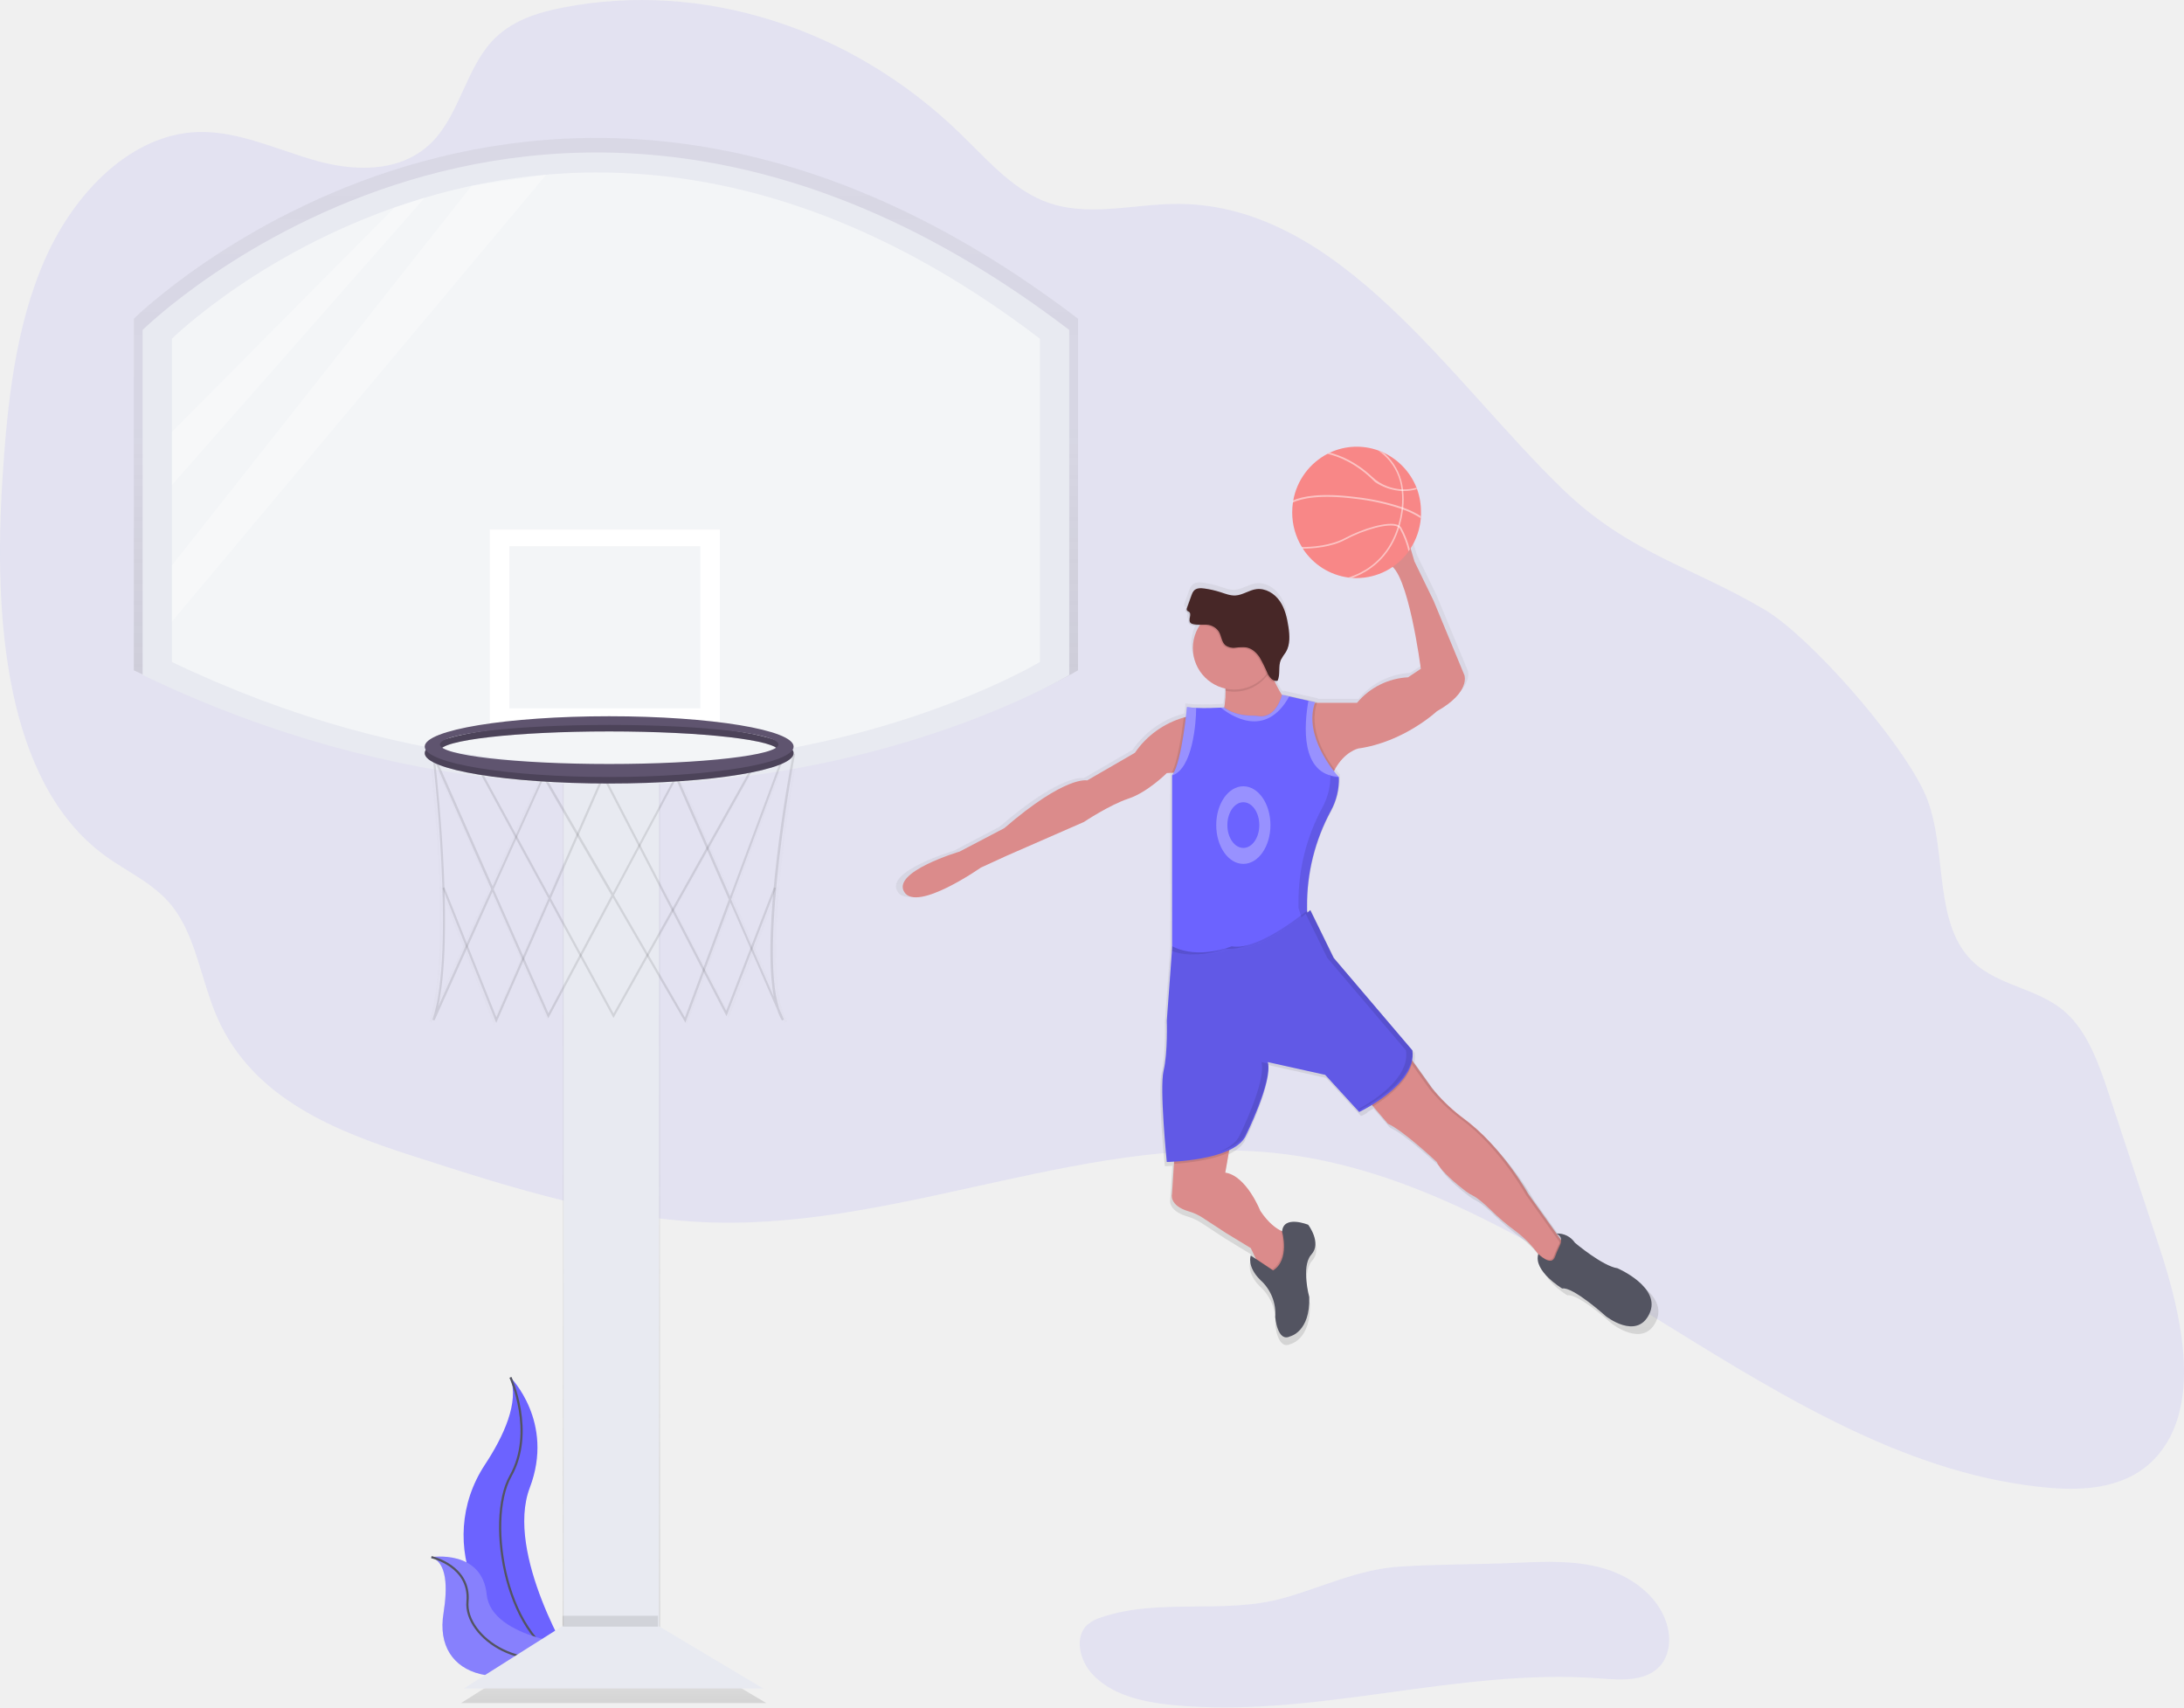
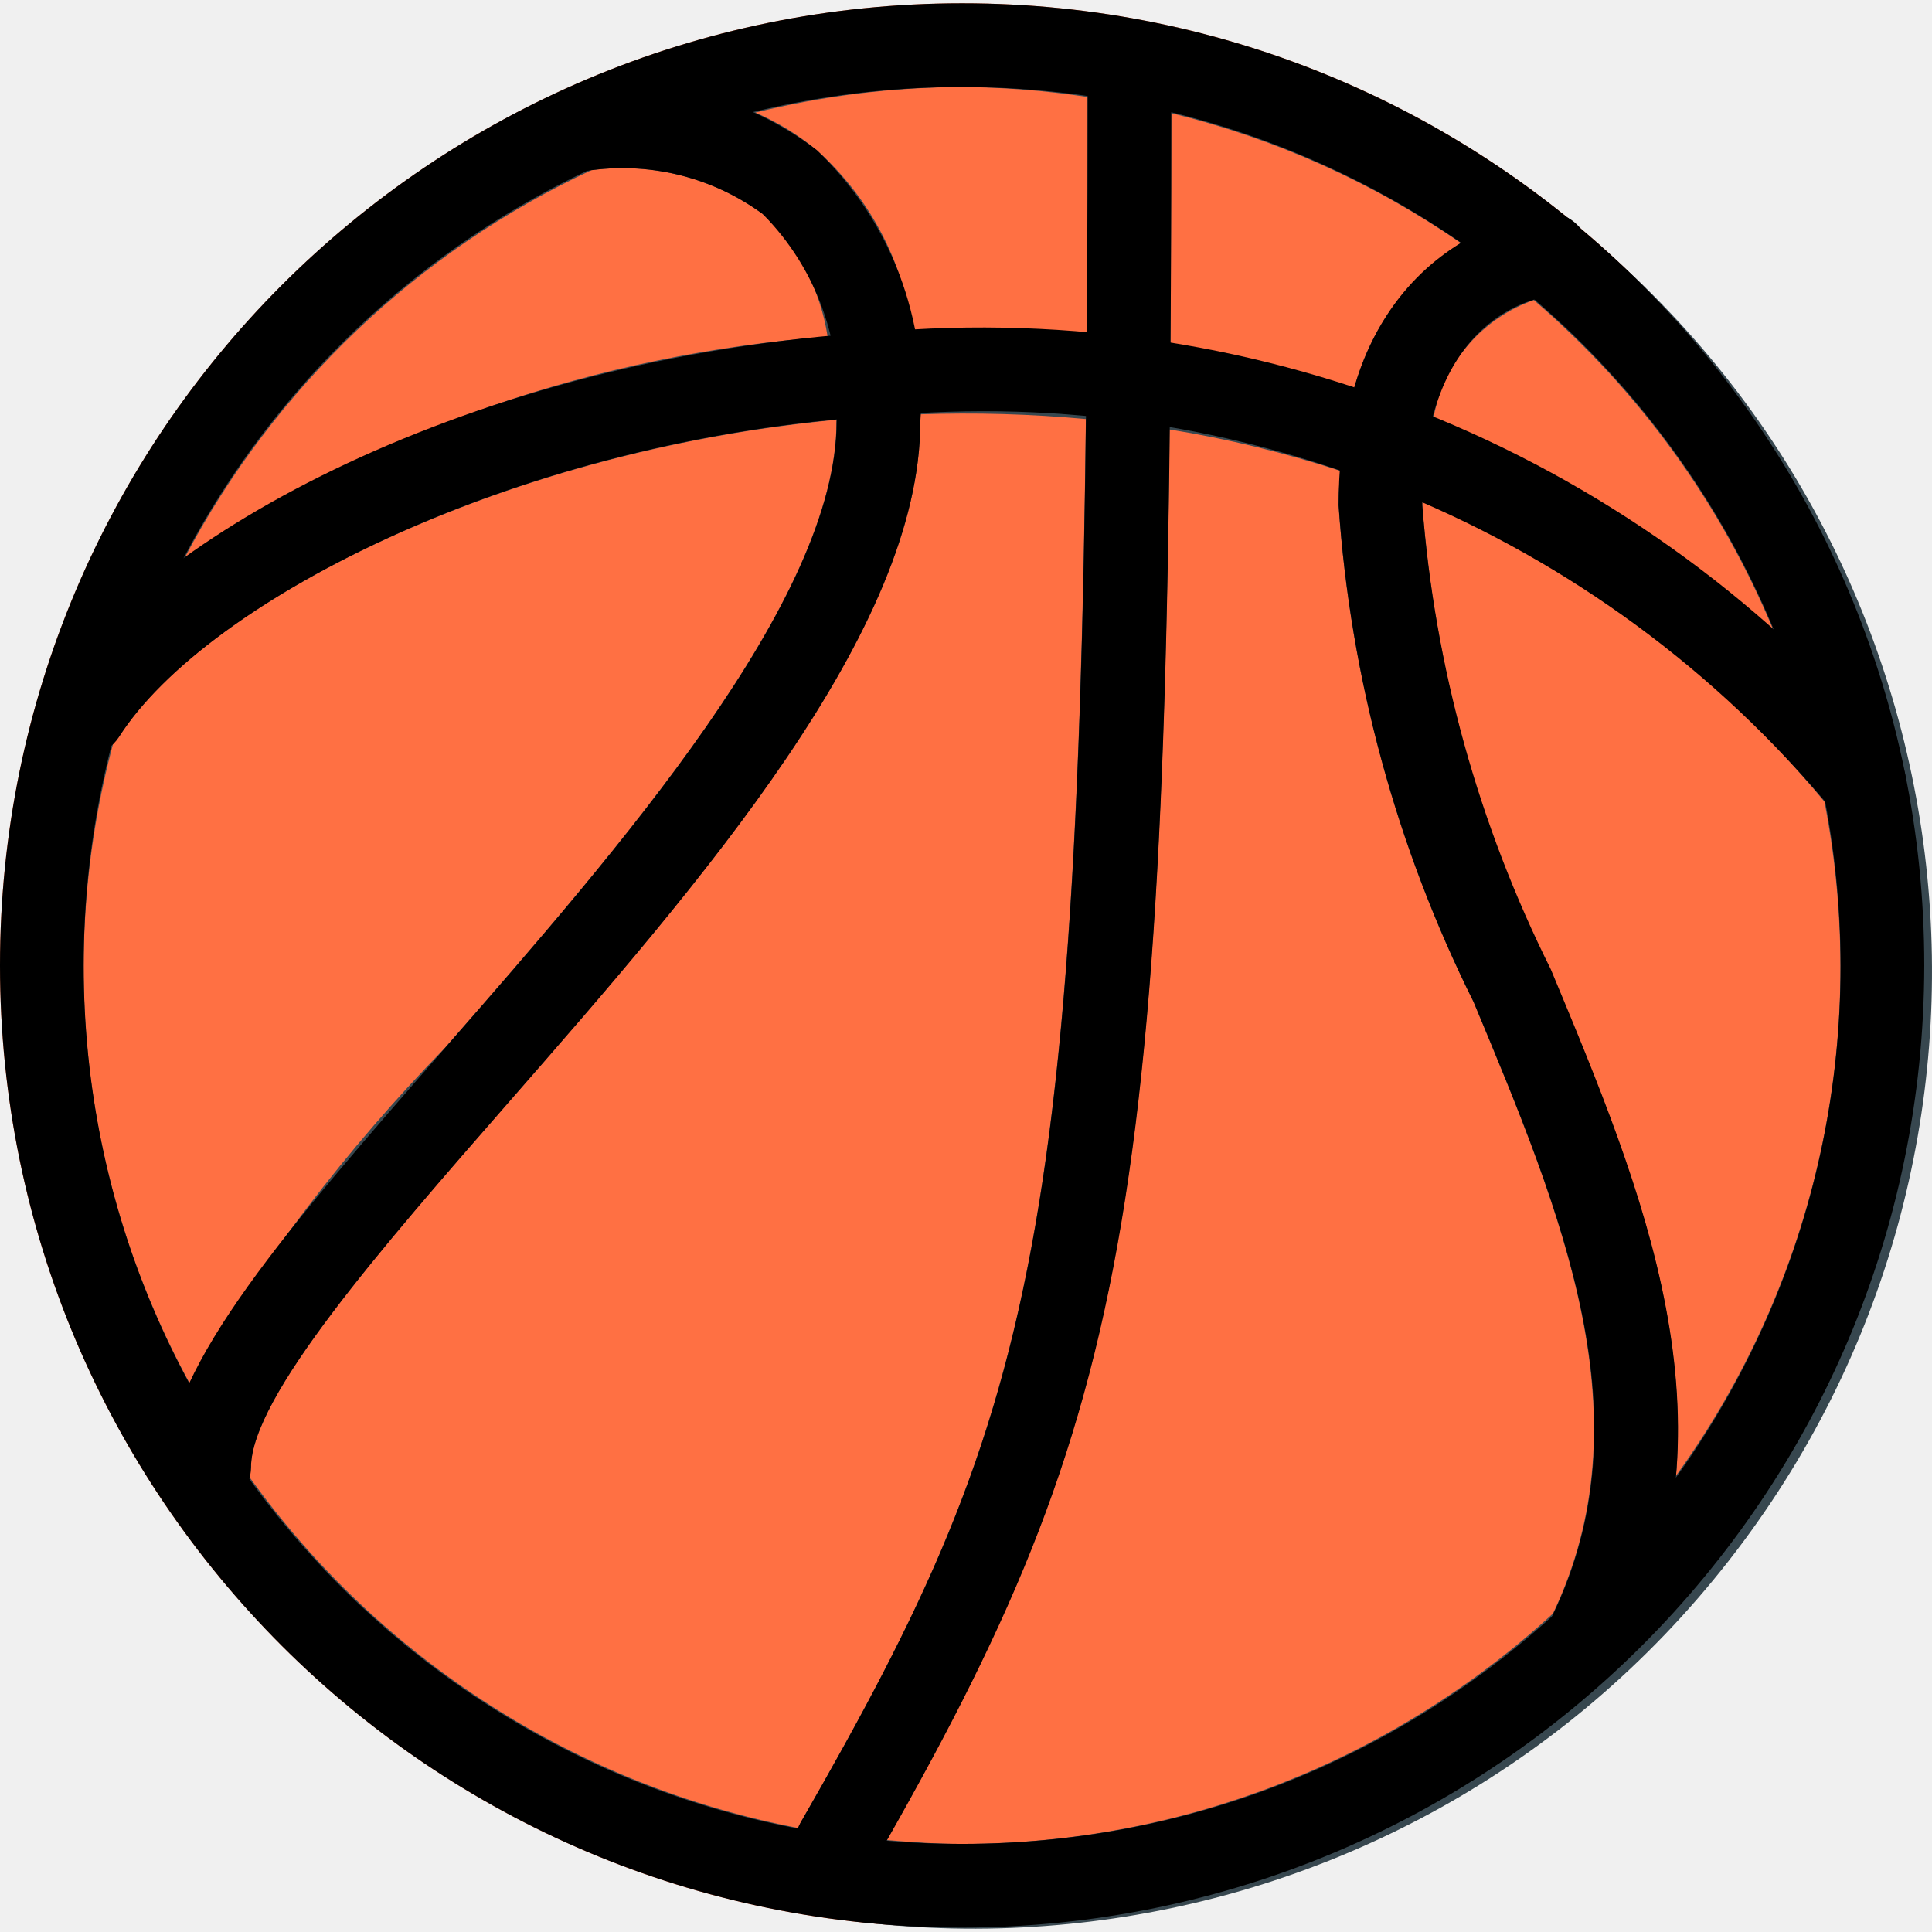
- <svg xmlns="http://www.w3.org/2000/svg" xmlns:xlink="http://www.w3.org/1999/xlink" id="00628a83-0b9a-47d0-8619-b1ca24d7a26b" data-name="Layer 1" width="1006.44" height="786.79" viewBox="0 0 1006.44 786.79">
-   <defs>
-     <linearGradient id="154b1a25-d2d5-4d24-bf12-65113bdf24ef" x1="281.77" y1="766.42" x2="281.77" y2="356.78" gradientUnits="userSpaceOnUse">
-       <stop offset="0" stop-color="gray" stop-opacity="0.25" />
-       <stop offset="0.54" stop-color="gray" stop-opacity="0.12" />
-       <stop offset="1" stop-color="gray" stop-opacity="0.1" />
-     </linearGradient>
-     <linearGradient id="f1776664-37cb-48f1-80ae-30292b15ef38" x1="282.79" y1="784.76" x2="282.79" y2="753.17" xlink:href="#154b1a25-d2d5-4d24-bf12-65113bdf24ef" />
-     <linearGradient id="cf3a3245-c568-4114-8717-b243d46b2a23" x1="376" y1="417.12" x2="376" y2="120.14" xlink:href="#154b1a25-d2d5-4d24-bf12-65113bdf24ef" />
-     <linearGradient id="8b3f97c1-33fb-40e9-8f93-a5df9caeeb34" x1="376" y1="407.73" x2="376" y2="129.53" xlink:href="#154b1a25-d2d5-4d24-bf12-65113bdf24ef" />
-     <linearGradient id="5763ee86-6263-43d4-9570-4db35da706dc" x1="278.71" y1="332.33" x2="278.71" y2="240.62" xlink:href="#154b1a25-d2d5-4d24-bf12-65113bdf24ef" />
-     <linearGradient id="c0ee58d2-4045-4f64-8068-9a1b57d12ec8" x1="278.71" y1="324.54" x2="278.71" y2="248.4" xlink:href="#154b1a25-d2d5-4d24-bf12-65113bdf24ef" />
-     <linearGradient id="b7351db0-8488-47e6-875e-ad79cd85291f" x1="379.43" y1="528.7" x2="379.43" y2="399.85" xlink:href="#154b1a25-d2d5-4d24-bf12-65113bdf24ef" />
-     <linearGradient id="df2d30de-7c93-457c-a852-558035659571" x1="372.98" y1="528.83" x2="372.98" y2="406.67" xlink:href="#154b1a25-d2d5-4d24-bf12-65113bdf24ef" />
-     <linearGradient id="810a073f-ed65-4f91-bd1c-fe863edb79d8" x1="317.13" y1="469.09" x2="317.13" y2="351.45" xlink:href="#154b1a25-d2d5-4d24-bf12-65113bdf24ef" />
-     <linearGradient id="80aa0821-7704-436a-990d-04bcfc5f5995" x1="377.53" y1="416.44" x2="377.53" y2="387.91" xlink:href="#154b1a25-d2d5-4d24-bf12-65113bdf24ef" />
-     <linearGradient id="af85e265-87c7-4448-8525-9b56db40aa3d" x1="377.53" y1="413.39" x2="377.53" y2="384.86" xlink:href="#154b1a25-d2d5-4d24-bf12-65113bdf24ef" />
-     <linearGradient id="47c578f4-0670-48af-99fb-bd8518179770" x1="685.33" y1="676.36" x2="685.33" y2="279.53" xlink:href="#154b1a25-d2d5-4d24-bf12-65113bdf24ef" />
-   </defs>
-   <path d="M332,691.27s20.48,20.48,8.92,50.87,19.82,80.94,19.82,80.94l-1-.16c-42.07-7.42-63-55.54-39.58-91.28C328.94,718.36,336.07,702.77,332,691.27Z" transform="translate(-96.78 -56.6)" fill="#6c63ff" />
-   <path d="M332,691.27s11.56,25.11,0,45.59-2,78,28.74,86.22" transform="translate(-96.78 -56.6)" fill="none" stroke="#535461" stroke-miterlimit="10" />
-   <path d="M295.56,774.12s23.37-3.72,25.5,17.22S366,815.19,366,815.19l-.8.53c-35.35,23.21-69.14,14.78-64-16C303,788.24,302.89,776.73,295.56,774.12Z" transform="translate(-96.78 -56.6)" fill="#6c63ff" />
-   <path d="M295.56,774.12s23.37-3.72,25.5,17.22S366,815.19,366,815.19l-.8.53c-35.35,23.21-69.14,14.78-64-16C303,788.24,302.89,776.73,295.56,774.12Z" transform="translate(-96.78 -56.6)" fill="#f5f5f5" opacity="0.2" />
-   <path d="M295.56,774.12s18.14,4,16.65,20.48,26.94,36.27,53.79,20.6" transform="translate(-96.78 -56.6)" fill="none" stroke="#535461" stroke-miterlimit="10" />
-   <path d="M983.07,420.67c11.44,23.49,4.16,57.19,20.36,76.39,11.88,14.08,31.6,14,45.07,25.88,10.48,9.27,15.7,24.44,20.45,38.84l23.08,70c10.51,31.88,19.49,72.92-1.68,96.29-12.69,14-31.86,15.59-49.19,14.1C915.73,731.38,814.84,604.88,689.84,588.55,601.49,577,514.2,622.44,425.34,619.93c-47-1.33-92.89-16-138.24-30.64-34.88-11.23-73.59-26-90.22-63.86-7.43-16.92-9.74-37.36-20.78-51.27-8.46-10.67-20.69-15.72-31.2-23.45C99.12,417,93.87,341.6,97.86,278.11c2.21-35.22,5.95-71.28,19.88-102.54s40.14-57.11,70.06-58.13c18.92-.65,37,8.37,55.41,13.41s40,5.19,53.82-10c11.34-12.47,14.9-32.5,26.24-45,8.83-9.71,21.15-13.48,33.06-15.79,64.05-12.42,132.28,9.14,182.51,57.66,12.21,11.79,23.84,25.39,38.76,31.44,19.87,8.05,41.59,1.23,62.6,1.4,74.12.6,124.39,80.82,176.63,131.39,30.54,29.57,60.08,35.94,93.22,55.64C930.56,349.79,970.7,395.28,983.07,420.67Z" transform="translate(-96.78 -56.6)" fill="#6c63ff" opacity="0.1" />
-   <rect x="259.35" y="356.78" width="44.84" height="409.64" fill="url(#154b1a25-d2d5-4d24-bf12-65113bdf24ef)" />
-   <polygon points="353.1 784.76 212.47 784.76 262.41 753.17 300.11 753.17 353.1 784.76" fill="url(#f1776664-37cb-48f1-80ae-30292b15ef38)" />
-   <path d="M158.44,203.47S348,16,593.56,203.47v162s-192.59,116.17-435.11,0Z" transform="translate(-96.78 -56.6)" fill="url(#cf3a3245-c568-4114-8717-b243d46b2a23)" />
-   <path d="M172.2,207.59s177.55-175.64,407.6,0V359.37s-180.41,108.82-407.6,0Z" transform="translate(-96.78 -56.6)" fill="url(#8b3f97c1-33fb-40e9-8f93-a5df9caeeb34)" />
-   <rect x="224.7" y="240.62" width="108.01" height="91.71" fill="url(#5763ee86-6263-43d4-9570-4db35da706dc)" />
-   <rect x="233.87" y="248.4" width="89.67" height="76.14" fill="url(#c0ee58d2-4045-4f64-8068-9a1b57d12ec8)" />
-   <g opacity="0.1">
-     <path d="M413.29,528.7,379.22,470,349,526.64l-26.22-59.36-27.28,60.44-.95-.38c11-32.12.09-123.17,0-124.09l-.42-3.41,28.68,64.93,23.91-53,32.53,56.07L409,412l25.2,57.51,24.46-65.77,6.12-1.22-.14.74c-.18.94-16.89,89-7.39,118.86l2.26,5.16-.9.47a24.73,24.73,0,0,1-2.32-5.29l-22-50.23Zm-33.51-59.79,33.3,57.41,20.61-55.41-24.78-56.55ZM323.3,466,349,524.31l29.58-55.38L346.77,414Zm-27.42-59.56c1.74,15.68,8.51,82.57,1.35,114.85l25-55.29ZM434.8,470.89l20.07,45.8c-6.1-32.6,7-104.11,8.64-112.85l-4.07.81Z" transform="translate(-96.78 -56.6)" fill="url(#b7351db0-8488-47e6-875e-ad79cd85291f)" />
-   </g>
-   <g opacity="0.1">
-     <path d="M324.52,528.83l-25.28-63.29.95-.38,24.38,61L349,470.41l-32.57-59.84.89-.49,32.19,59.15,24.41-55.68.3,0,72.48-6.85L379.56,526.53l-29.93-55Zm25.63-58.47,29.42,54.06,65.31-116.55-70.24,6.64Z" transform="translate(-96.78 -56.6)" fill="url(#df2d30de-7c93-457c-a852-558035659571)" />
-   </g>
-   <g opacity="0.1">
-     <polygon points="335.84 469.09 335.32 468.09 275.2 351.92 276.11 351.45 335.71 466.61 358.11 408.57 359.06 408.94 335.84 469.09" fill="url(#810a073f-ed65-4f91-bd1c-fe863edb79d8)" />
-   </g>
-   <path d="M377.53,387.91c-47.84,0-86.61,6.39-86.61,14.27s38.78,14.27,86.61,14.27,86.61-6.39,86.61-14.27S425.36,387.91,377.53,387.91Zm0,22.42c-43.9,0-79.48-4.11-79.48-9.17S333.63,392,377.53,392,457,396.09,457,401.16,421.42,410.33,377.53,410.33Z" transform="translate(-96.78 -56.6)" fill="url(#80aa0821-7704-436a-990d-04bcfc5f5995)" />
-   <g opacity="0.2">
-     <path d="M377.53,387.91c-47.84,0-86.61,6.39-86.61,14.27s38.78,14.27,86.61,14.27,86.61-6.39,86.61-14.27S425.36,387.91,377.53,387.91Zm0,22.42c-43.9,0-79.48-4.11-79.48-9.17S333.63,392,377.53,392,457,396.09,457,401.16,421.42,410.33,377.53,410.33Z" transform="translate(-96.78 -56.6)" fill="url(#80aa0821-7704-436a-990d-04bcfc5f5995)" />
-   </g>
-   <path d="M377.53,384.86c-47.84,0-86.61,6.39-86.61,14.27s38.78,14.27,86.61,14.27,86.61-6.39,86.61-14.27S425.36,384.86,377.53,384.86Zm0,22.42c-43.9,0-79.48-4.11-79.48-9.17s35.59-9.17,79.48-9.17S457,393,457,398.1,421.42,407.27,377.53,407.27Z" transform="translate(-96.78 -56.6)" fill="url(#af85e265-87c7-4448-8525-9b56db40aa3d)" />
-   <rect x="259.72" y="358.04" width="44" height="402" fill="#e8eaf1" />
-   <polygon points="351.72 778.04 213.72 778.04 262.72 747.04 299.72 747.04 351.72 778.04" fill="#e8eaf1" />
-   <path d="M162.5,208.64s186-184,427,0v159s-189,114-427,0Z" transform="translate(-96.78 -56.6)" fill="#e8eaf1" />
-   <path d="M176,212.69s174.24-172.37,400,0V361.63s-177,106.79-400,0Z" transform="translate(-96.78 -56.6)" fill="#f3f5f7" />
-   <rect x="225.72" y="244.04" width="106" height="90" fill="#fff" />
-   <rect x="234.72" y="251.68" width="88" height="74.72" fill="#f3f5f7" />
-   <path d="M412.6,527.81l-33.44-57.64-29.71,55.61-25.73-58.25L297,526.85l-.93-.37c10.84-31.53.09-120.88,0-121.78l-.41-3.35,28.15,63.72,23.47-52,31.92,55,29.27-54.8,24.73,56.44,24-64.55,6-1.2-.14.73c-.18.93-16.58,87.34-7.25,116.65l2.22,5.06-.89.46a24.27,24.27,0,0,1-2.28-5.19l-21.6-49.3Zm-32.88-58.68,32.68,56.34,20.22-54.37-24.31-55.5Zm-55.44-2.82,25.26,57.2,29-54.35-31.25-53.88Zm-26.91-58.45c1.71,15.38,8.35,81,1.32,112.71l24.49-54.26ZM433.7,471.07,453.39,516c-6-32,6.86-102.17,8.48-110.74l-4,.8Z" transform="translate(-96.78 -56.6)" opacity="0.1" />
-   <path d="M325.48,527.94l-24.81-62.11.93-.37,23.93,59.89,24-54.74-32-58.72.88-.48,31.59,58,24-54.64.29,0,71.13-6.72L379.49,525.68l-29.37-54Zm25.15-57.38,28.87,53.05L443.6,409.23l-68.93,6.51Z" transform="translate(-96.78 -56.6)" opacity="0.1" />
-   <polygon points="334.79 468.26 334.27 467.27 275.27 353.27 276.16 352.81 334.65 465.82 356.64 408.86 357.57 409.22 334.79 468.26" opacity="0.1" />
-   <path d="M377.5,389.64c-46.94,0-85,6.27-85,14s38.06,14,85,14,85-6.27,85-14S424.44,389.64,377.5,389.64Zm0,22c-43.08,0-78-4-78-9s34.92-9,78-9,78,4,78,9S420.58,411.64,377.5,411.64Z" transform="translate(-96.78 -56.6)" fill="#5f546f" />
-   <path d="M377.5,389.64c-46.94,0-85,6.27-85,14s38.06,14,85,14,85-6.27,85-14S424.44,389.64,377.5,389.64Zm0,22c-43.08,0-78-4-78-9s34.92-9,78-9,78,4,78,9S420.58,411.64,377.5,411.64Z" transform="translate(-96.78 -56.6)" opacity="0.2" />
-   <path d="M377.5,386.64c-46.94,0-85,6.27-85,14s38.06,14,85,14,85-6.27,85-14S424.44,386.64,377.5,386.64Zm0,22c-43.08,0-78-4-78-9s34.92-9,78-9,78,4,78,9S420.58,408.64,377.5,408.64Z" transform="translate(-96.78 -56.6)" fill="#5f546f" />
-   <path d="M688.17,793c-27.09,7.61-56.94-.17-83.62,8.77a18.56,18.56,0,0,0-6.46,3.3c-6.38,5.57-3.86,16.44,1.84,22.7,9.11,10,23.43,13.12,36.88,14.46C702.51,848.76,768.22,825,834,830c9.78.75,21.18,1.56,27.74-5.73,4.84-5.37,5.17-13.65,2.78-20.47-4.39-12.52-16.52-21.07-29.29-24.66s-26.3-3-39.56-2.41c-18,.82-36.15.59-54.1,1.78C722.38,779.83,706.35,787.93,688.17,793Z" transform="translate(-96.78 -56.6)" fill="#6c63ff" opacity="0.1" />
-   <path d="M845,644c-7-1-19.94-12-19.94-12a9.86,9.86,0,0,0-8.59-4.37l-12.85-18.07A134.85,134.85,0,0,0,786,585.75q-1.65-1.83-3.41-3.55a95.94,95.94,0,0,0-11.14-9.5,66.31,66.31,0,0,1-7.34-6.36,85,85,0,0,1-6-6.64l-8.94-12.52-.6-.85a13.69,13.69,0,0,0,.18-3.71c0-.29-.06-.58-.1-.87l-36.9-43.38-11-22.44,0,0h0c-.13.11-.57.48-1.26,1l-.2-.57v-.26l0-1.89a92.53,92.53,0,0,1,11.21-44.48,31.26,31.26,0,0,0,3.79-14.93c0-.42,0-.84,0-1.26l-.19-.21c-.35-.39-1.15-1.29-2.18-2.62.13-.26.27-.53.4-.78,4.58-8.42,10.95-9.86,10.95-9.86,21.44-3,36.9-17.45,36.9-17.45,16-9,13-17,13-17l-14.46-34.9-9-18.45-2.49-8.48a143,143,0,0,0-3.45-16.73c-2.13-8.12-12.74-10.43-17.86-3.78-.12.16-.25.33-.37.51a16,16,0,0,0,2.86,21.35c5,4.26,9.35,8.63,9.35,8.63,9,2.49,15,48.86,15,48.86l-6,4a33.35,33.35,0,0,0-23.93,12H704c0-.08.05-.16.08-.25l-3.12-.7-9-2-3.33-.75-.05.21-.94-.21,0,.13a56,56,0,0,1-3.4-6.23,2.71,2.71,0,0,0,.81,0c.07-.15.13-.3.18-.45l.32,0c1.39-3,.19-6.75,1.53-9.81a36.42,36.42,0,0,1,2.4-3.73c2-3.45,1.76-7.77,1.17-11.73-.64-4.26-1.62-8.61-4.07-12.16s-6.68-6.15-11-5.59c-3.4.45-6.38,2.78-9.8,3-2.42.14-4.74-.81-7-1.55a44.54,44.54,0,0,0-7.59-1.73c-1.71-.24-3.72-.27-4.87,1l-.1.13a2.93,2.93,0,0,0-.4.37,5.66,5.66,0,0,0-1,1.9l-2.21,6.09a1.4,1.4,0,0,0,0,1.35c.2.25.55.32.82.49,1.75,1.13-.6,3.92.85,5.29.87.82,2.73.91,4.57.9A19.44,19.44,0,0,0,661.08,372c0,.33,0,.66,0,1a40.88,40.88,0,0,1-.62,7.87h0L659,381c-2.43.13-7.34.32-11.63.12a38.75,38.75,0,0,1-4.29-.41s-.17,1.82-.5,4.61l-1,.28a41.68,41.68,0,0,0-22.9,16.54l-22.44,13s-10-2.49-38.89,22.44l-20.94,11S504.42,458,510.4,467.46,546.3,456,546.3,456l12-5.48,36.4-16s12-8,20.94-11,17.95-12,17.95-12l2.25-.12,1-.06a8.45,8.45,0,0,1-.49.78c-.09.14-.19.27-.29.39v80.27l-.16,2.23.07,0h0l-2.4,32.65s.5,15-1.5,23.43,1.5,42.88,1.5,42.88,1.31,0,3.44-.15l-.06,1-.88,14.11s-1.68,5.44,8,8.27a23.38,23.38,0,0,1,6.26,2.87l11.16,7.31,11.47,7,2.32,4.87.11.24L672.95,638s-2,5,4.49,11.47a21.2,21.2,0,0,1,7,17.45s1,12,7,9c0,0,9.47-2,9-18.45,0,0-3.78-13.7.62-19.49q.18-.24.38-.46c5-5.48-1.5-14-1.5-14s-11.55-4.66-12.2,3.08l-.48-.21c-2.08-1-5.81-3.43-9.76-9.35,0,0-6.48-16.45-16.45-17.95l1.67-9.47.19-1.09c3.43-1.62,6.21-3.71,7.61-6.4v0l.06-.12,0-.05,0-.07,0-.07,0-.07.05-.1,0-.08.05-.11.06-.12,0-.1.07-.14L671,581l.07-.15.06-.13.08-.17.07-.14.08-.17.09-.18.07-.14.1-.21.07-.14.43-.93.06-.12.12-.26.09-.19.13-.29.08-.17.15-.34.06-.14.16-.35.08-.17.16-.36.07-.16.17-.38.07-.15.18-.4.06-.15.18-.42.06-.14.2-.45,0-.08c3.19-7.42,7.2-18.09,7-24.41a14.54,14.54,0,0,0,0-1.51l-.12,0,0-.1c0-.21-.08-.41-.14-.6l26.92,6,16,17.45.07,0h0l0,0,0,0,.06,0,.07,0,.08,0,.08,0,.1-.05.09,0,.13-.06.1-.05.14-.07.12-.06.17-.09.11-.06.19-.1.12-.07.2-.1.14-.08.22-.12.14-.07.23-.13.16-.09.25-.14L727,569l.28-.16.15-.08.29-.16.17-.1.3-.17.16-.1.32-.19.17-.1.33-.2.16-.1.35-.21.06,0,.56.65,7,8.12c7,3,22.94,17.95,22.94,17.95,1.84,4.41,9.63,10.71,13.61,13.73a24.85,24.85,0,0,0,3.61,2.22c2.18,1.13,5.25,3.82,8.06,6.54a102.69,102.69,0,0,0,11.77,10,52.47,52.47,0,0,1,10.19,10.28h0l.34.44c-2.38,8,11.24,16.13,11.24,16.13,5-1,20.44,13,20.44,13s14.46,11.47,20.44-1S845,644,845,644Zm-26.42-13.36-2-2.83h0A3.46,3.46,0,0,1,818.55,630.61Z" transform="translate(-96.78 -56.6)" fill="url(#47c578f4-0670-48af-99fb-bd8518179770)" />
-   <path d="M694.23,385.85s-50.45,29.39-39.67,12.73a41.91,41.91,0,0,0,7-23.7,30.83,30.83,0,0,0-1.1-8.14l21.06-9.8a20.3,20.3,0,0,0,.76,8.59C685.23,375.95,694.23,385.85,694.23,385.85Z" transform="translate(-96.78 -56.6)" fill="#db8b8b" />
-   <path d="M682.25,365.54a19.12,19.12,0,0,1-20.72,9.35,30.83,30.83,0,0,0-1.1-8.14l21.06-9.8A20.3,20.3,0,0,0,682.25,365.54Z" transform="translate(-96.78 -56.6)" opacity="0.1" />
-   <circle cx="568.8" cy="298.64" r="19.1" fill="#db8b8b" />
-   <path d="M653.37,345.08a7.33,7.33,0,0,1,4.55,3c1.26,2,1.23,4.74,3,6.3a6.34,6.34,0,0,0,4.65,1.18,22.42,22.42,0,0,1,4.91-.17c2.65.43,4.82,2.39,6.29,4.63a63.82,63.82,0,0,1,3.56,7.2,8.5,8.5,0,0,0,1.78,2.63,3.41,3.41,0,0,0,2.93.94c1.37-3,.19-6.64,1.5-9.63a35.77,35.77,0,0,1,2.35-3.66c2-3.39,1.73-7.63,1.14-11.52-.63-4.19-1.59-8.46-4-11.94s-6.56-6-10.76-5.49c-3.34.44-6.27,2.73-9.63,2.93-2.37.14-4.66-.79-6.92-1.52a43.75,43.75,0,0,0-7.45-1.7c-1.68-.23-3.65-.27-4.78,1a5.56,5.56,0,0,0-1,1.86l-2.17,6a1.38,1.38,0,0,0,0,1.33c.2.24.54.31.8.49,1.72,1.11-.59,3.85.83,5.2S651.38,344.61,653.37,345.08Z" transform="translate(-96.78 -56.6)" opacity="0.1" />
-   <path d="M653.86,344.59a7.33,7.33,0,0,1,4.55,3c1.26,2,1.23,4.74,3,6.3a6.34,6.34,0,0,0,4.65,1.18,22.42,22.42,0,0,1,4.91-.17c2.65.43,4.82,2.39,6.29,4.63a63.82,63.82,0,0,1,3.56,7.2,8.5,8.5,0,0,0,1.78,2.63,3.41,3.41,0,0,0,2.93.94c1.37-3,.19-6.64,1.5-9.63a35.77,35.77,0,0,1,2.35-3.66c2-3.39,1.73-7.63,1.14-11.52-.63-4.19-1.59-8.46-4-11.94s-6.56-6-10.76-5.49c-3.34.44-6.27,2.73-9.63,2.93-2.37.14-4.66-.79-6.92-1.52a43.75,43.75,0,0,0-7.45-1.7c-1.68-.23-3.65-.27-4.78,1a5.56,5.56,0,0,0-1,1.86l-2.17,6a1.38,1.38,0,0,0,0,1.33c.2.24.54.31.8.49,1.72,1.11-.59,3.85.83,5.2S651.87,344.12,653.86,344.59Z" transform="translate(-96.78 -56.6)" fill="#472727" />
-   <path d="M758.88,384.38s-15.18,14.2-36.24,17.14c0,0-6.26,1.42-10.76,9.69a35.07,35.07,0,0,0-3.45,9.9l-22.6-38.29-1.4-2.37h37.71a32.76,32.76,0,0,1,23.51-11.75l5.88-3.92s-5.88-45.55-14.69-48c0,0-4.3-4.3-9.19-8.48a15.72,15.72,0,0,1-2.81-21c.12-.17.24-.34.37-.5,5-6.53,15.45-4.26,17.55,3.72A140.45,140.45,0,0,1,746.15,307l2.45,8.33,8.82,18.12,14.2,34.28S774.55,375.57,758.88,384.38Z" transform="translate(-96.78 -56.6)" fill="#db8b8b" />
-   <path d="M646.23,386.34l-2.94,26-6.61.37-2.21.12s-8.82,8.82-17.63,11.75-20.57,10.78-20.57,10.78L560.52,451l-11.75,5.39S519.38,477,513.5,467.65,539,449,539,449l20.57-10.78c28.41-24.49,38.2-22,38.2-22l22-12.73a40.94,40.94,0,0,1,22.49-16.25A27.7,27.7,0,0,1,646.23,386.34Z" transform="translate(-96.78 -56.6)" fill="#db8b8b" />
-   <path d="M711.88,411.21a35.07,35.07,0,0,0-3.45,9.9l-22.6-38.29a15.67,15.67,0,0,0,1.41-2.37,19,19,0,0,0,1.36-3.67l3.27.74,8.85,2,3.07.69c0,.08-.06.16-.08.24C699.59,392.55,707.36,405.22,711.88,411.21Z" transform="translate(-96.78 -56.6)" opacity="0.1" />
-   <path d="M646.23,386.34l-2.94,26-6.61.37c2.81-5,4.72-18.24,5.59-25.43A27.7,27.7,0,0,1,646.23,386.34Z" transform="translate(-96.78 -56.6)" opacity="0.1" />
-   <path d="M710.1,430.17a90.84,90.84,0,0,0-11,44.12l0,1.92v.25s5.39,14.69,0,14.69-4.9,7.35-11.75,8.82-30.86,11.75-38.2,7.35-12.24-13.71-12.24-13.71V413.77c.1-.12.2-.25.29-.39,4.23-6,6.57-31,6.57-31a38.07,38.07,0,0,0,4.22.41c4.21.2,9,0,11.42-.12l1.5-.09c4.23,3.31,10,3.79,12.86,3.79a21.67,21.67,0,0,1,3,.22c8.27,1.16,10.79-9.83,10.79-9.83l3.27.74,8.85,2,3.07.69c-5.51,15.61,9,32.3,10.83,34.32l.19.21A30.64,30.64,0,0,1,710.1,430.17Z" transform="translate(-96.78 -56.6)" fill="#6c63ff" />
-   <path d="M648,382.83c0,6.49-1.55,28-11.07,31.11v-.17c.1-.12.2-.25.29-.39,4.23-6,6.57-31,6.57-31A38.07,38.07,0,0,0,648,382.83Z" transform="translate(-96.78 -56.6)" fill="#fff" opacity="0.3" />
-   <path d="M713.63,414.54c-17.92-.92-15.8-24.36-13.9-35l3.07.69C697.29,395.83,711.79,412.52,713.63,414.54Z" transform="translate(-96.78 -56.6)" fill="#fff" opacity="0.3" />
-   <g opacity="0.1">
-     <path d="M713.82,415.24a.24.24,0,0,0-.19-.21c-4-1,.44.45-4-1-.17-.06.24-.73.24-.73a30.64,30.64,0,0,1-3.72,15.42,90.84,90.84,0,0,0-11,44.12l0,1.92V475s5.39,14.69,0,14.69-4.9,7.35-11.75,8.82c-6.28,1.35-26.93,10.08-36,8.15.56.41,1.13.8,1.72,1.15,7.35,4.41,31.35-5.88,38.2-7.35s6.37-8.82,11.75-8.82,0-14.69,0-14.69v-.25l0-1.92a90.84,90.84,0,0,1,11-44.12A30.64,30.64,0,0,0,713.82,415.24Z" transform="translate(-96.78 -56.6)" />
-     <path d="M662.1,383.62c-.23-.16-.47-.33-.69-.5l-.52,0C661.29,383.32,661.7,383.47,662.1,383.62Z" transform="translate(-96.78 -56.6)" />
-   </g>
-   <path d="M816.67,628.78,810.8,642a82.16,82.16,0,0,0-5.5-7.95h0a51.54,51.54,0,0,0-10-10.09,100.87,100.87,0,0,1-11.56-9.82c-2.76-2.67-5.78-5.32-7.92-6.43a24.41,24.41,0,0,1-3.55-2.18c-3.9-3-11.56-9.15-13.37-13.48,0,0-15.67-14.69-22.53-17.63l-6.84-8-7.86-9.17,20.08-20.08,5.91,8.27,8.79,12.3A80.13,80.13,0,0,0,770,571a91.15,91.15,0,0,1,13.8,12.33A132.47,132.47,0,0,1,801,606.74l12.63,17.75.09.14,2,2.79Z" transform="translate(-96.78 -56.6)" fill="#db8b8b" />
-   <path d="M692.27,630.25l-7.84,18.61L678.07,642l-2.62-5.5-2.28-4.79-11.27-6.86-11-7.18a23,23,0,0,0-6.15-2.82c-9.51-2.78-7.87-8.12-7.87-8.12l.87-13.86.6-9.65,26-2.94-1.3,7.35-1.64,9.3c9.8,1.47,16.16,17.63,16.16,17.63,3.87,5.81,7.54,8.22,9.59,9.18a7.51,7.51,0,0,0,1.68.61Z" transform="translate(-96.78 -56.6)" fill="#db8b8b" />
-   <path d="M813.72,624.64l-.23-.13h.14Z" transform="translate(-96.78 -56.6)" opacity="0.1" />
-   <path d="M816.67,628.78,810.8,642a82.16,82.16,0,0,0-5.5-7.95c.9.86,5.93,5.44,7.54,1.26a49,49,0,0,1,2.13-5,5.51,5.51,0,0,0,.73-2.85Z" transform="translate(-96.78 -56.6)" opacity="0.1" />
-   <path d="M816.19,627.91l-2-2.79-.09-.14-12.63-17.75a132.47,132.47,0,0,0-17.23-23.39,91.15,91.15,0,0,0-13.8-12.33,80.13,80.13,0,0,1-13.55-13.26L748.13,546l-5.91-8.27-.86.86,5.29,7.41,8.79,12.3A80.13,80.13,0,0,0,769,571.52a91.15,91.15,0,0,1,13.8,12.33A132.47,132.47,0,0,1,800,607.23L812.65,625l.09.14,2,2.79,1,1.36-5.26,11.84c.55.87.86,1.38.86,1.38l5.88-13.22Z" transform="translate(-96.78 -56.6)" opacity="0.1" />
-   <path d="M692.27,630.25l-7.84,18.61L678.07,642l-2.62-5.5,7.52,5c7.39-4.62,4.54-16.43,4.2-17.75a7.51,7.51,0,0,0,1.68.61Z" transform="translate(-96.78 -56.6)" opacity="0.1" />
-   <path d="M687.62,624.13s3.67,13-4.16,17.88l-10.29-6.86s-2,4.9,4.41,11.27a20.82,20.82,0,0,1,6.86,17.14s1,11.75,6.86,8.82c0,0,9.31-2,8.82-18.12,0,0-3.71-13.45.61-19.14q.18-.23.37-.45c4.9-5.39-1.47-13.71-1.47-13.71S688.11,616.3,687.62,624.13Z" transform="translate(-96.78 -56.6)" fill="#535461" />
-   <path d="M699.13,491.16c-5.39,0-4.9,7.35-11.75,8.82s-30.86,11.75-38.2,7.35-12.24-13.71-12.24-13.71v-1c12.24,6.37,27.43,0,27.43,0,10.82,2.08,29.43-12.11,34.77-16.42v.25S704.51,491.16,699.13,491.16Z" transform="translate(-96.78 -56.6)" opacity="0.1" />
-   <path d="M638.39,583.23l26-2.94-1.3,7.35c-8.05,3.74-19.64,4.89-25.26,5.24Z" transform="translate(-96.78 -56.6)" opacity="0.1" />
-   <path d="M747.64,545.46c-1.23,9-11.29,16.73-18.13,21l-7.86-9.17,20.08-20.08Z" transform="translate(-96.78 -56.6)" opacity="0.1" />
-   <path d="M664.35,493.6s-15.18,6.37-27.43,0l-2.45,33.31s.49,14.69-1.47,23,1.47,42.12,1.47,42.12,30.37-.49,36.24-11.75c0,0,12.73-25.47,10.29-34.28l26.45,5.88L723.13,569s26.94-12.73,24.49-28.41L711.37,498,700.6,476S677.09,496.05,664.35,493.6Z" transform="translate(-96.78 -56.6)" fill="#6c63ff" />
-   <path d="M723.13,569l-15.67-17.14L681,546c.06.22.11.45.16.69a9.75,9.75,0,0,1,.14,1.42c.41,10.19-10.58,32.18-10.58,32.18-5.88,11.27-36.24,11.75-36.24,11.75S631,558.26,633,549.93s1.47-23,1.47-23l2.36-32.07.09-1.23a26.34,26.34,0,0,0,11,2.8,42.62,42.62,0,0,0,15.91-2.59l.52-.21q.43.08.88.13c10.52,1.16,27.39-11.38,33.26-16.05,1.33-1.06,2.1-1.71,2.1-1.71l10.78,22,36.24,42.61a11.71,11.71,0,0,1,.14,1.48C748.38,557.09,723.13,569,723.13,569Z" transform="translate(-96.78 -56.6)" opacity="0.1" />
-   <path d="M690.88,377.53c-10.91,19.71-27,8.8-31.46,5.18l1.5-.09c4.23,3.31,10,3.79,12.86,3.79a21.67,21.67,0,0,1,3,.22c8.27,1.16,10.79-9.83,10.79-9.83Z" transform="translate(-96.78 -56.6)" fill="#fff" opacity="0.3" />
-   <path d="M814,625a9.65,9.65,0,0,1,8.57,4.28S835.29,640,842.14,641c0,0,20.57,8.82,14.69,21.06s-20.08,1-20.08,1-15.18-13.71-20.08-12.73c0,0-13.47-8.08-11-15.92,0,0,5.9,6,7.68,1.39a48.79,48.79,0,0,1,2.12-5C816.42,628.92,816.91,626.47,814,625Z" transform="translate(-96.78 -56.6)" fill="#535461" />
-   <path d="M661.13,493.72c-5.12,1.49-15.42,3.48-24.2-1.09l-.16,2.19C647.42,498.69,659.2,494.47,661.13,493.72Z" transform="translate(-96.78 -56.6)" opacity="0.1" />
-   <path d="M672.26,492a17.51,17.51,0,0,1-7.91.67s-1.08.45-2.88,1C664.6,494.2,668.36,493.43,672.26,492Z" transform="translate(-96.78 -56.6)" opacity="0.1" />
-   <path d="M747.76,542.1c-.47,14.53-24.63,25.95-24.63,25.95l-.34-.37c6.69-3.67,23.87-14.4,21.89-27.06L708.43,498l-9.94-20.33c1.33-1.06,2.1-1.71,2.1-1.71l10.78,22,36.24,42.61A11.71,11.71,0,0,1,747.76,542.1Z" transform="translate(-96.78 -56.6)" opacity="0.1" />
-   <path d="M678.07,546c2.45,8.82-10.29,34.28-10.29,34.28-1.74,3.33-5.61,5.72-10.21,7.43,5.84-1.74,11.05-4.39,13.15-8.41,0,0,11.3-22.6,10.56-32.59Z" transform="translate(-96.78 -56.6)" opacity="0.1" />
-   <path d="M669.74,418.91c-6.9,0-12.49,8-12.49,17.88s5.59,17.88,12.49,17.88,12.49-8,12.49-17.88S676.64,418.91,669.74,418.91Zm0,28.41c-4.06,0-7.36-4.71-7.36-10.53s3.29-10.53,7.36-10.53,7.36,4.71,7.36,10.53S673.8,447.32,669.74,447.32Z" transform="translate(-96.78 -56.6)" fill="#fff" opacity="0.3" />
-   <path d="M751.6,292.73q0,.87,0,1.72c0,.31,0,.62-.07.92a30.35,30.35,0,0,1-5,14.37c-.19.29-.39.57-.59.85a29.52,29.52,0,0,1-24,12.38c-.67,0-1.34,0-2-.07s-1.23-.1-1.84-.18h0a29.65,29.65,0,0,1-20.92-13.29c-.16-.23-.31-.48-.45-.71l0-.05a30.47,30.47,0,0,1-4.47-15.94,31,31,0,0,1,.32-4.48l.16-1a30.24,30.24,0,0,1,15.88-21.58l1.08-.53a29.36,29.36,0,0,1,22.51-.87,28.57,28.57,0,0,1,2.77,1.2h0a30.13,30.13,0,0,1,14.57,15.85c.1.23.18.45.26.68A30.62,30.62,0,0,1,751.6,292.73Z" transform="translate(-96.78 -56.6)" fill="#f88787" />
-   <path d="M749.69,282a20.59,20.59,0,0,1-5.86.85h-.34l-.78,0c-.48,0-.95-.06-1.4-.12a25.07,25.07,0,0,1-10.88-4l0,0c-8.73-8.9-17.28-11.94-21.9-13l1.08-.53c4.54,1.15,11.91,4,19.58,11.2a20.36,20.36,0,0,0,6.86,4.28,23.85,23.85,0,0,0,5.43,1.31c.4,0,.79.08,1.18.11l.79,0a19.8,19.8,0,0,0,6-.76C749.52,281.59,749.61,281.81,749.69,282Z" transform="translate(-96.78 -56.6)" fill="#fff" opacity="0.5" />
-   <path d="M751.55,294.45c0,.31,0,.62-.07.92a40.34,40.34,0,0,0-8.15-4l-.75-.27a101,101,0,0,0-21-4.64c-16.8-2.14-25.18-.14-29.17,1.76l.16-1c4.32-1.9,12.83-3.63,29.11-1.56a103.55,103.55,0,0,1,21,4.59l.75.27A41.57,41.57,0,0,1,751.55,294.45Z" transform="translate(-96.78 -56.6)" fill="#fff" opacity="0.5" />
-   <path d="M743.43,290.59c0,.27-.06.54-.09.82q-.26,2.05-.74,4.29-.37,1.69-.82,3.25c-.08.27-.16.54-.24.8-3.8,12.17-11.53,18.34-17.64,21.42a36.31,36.31,0,0,1-4,1.74l-1.84-.18h0a36.24,36.24,0,0,0,5.58-2.26c6-3,13.59-9.13,17.29-21.18.08-.24.15-.49.22-.74q.42-1.45.76-3,.49-2.25.75-4.4c0-.27.06-.55.09-.82a36.45,36.45,0,0,0,0-7.46c0-.26-.05-.52-.09-.77A25.11,25.11,0,0,0,736,267.72a25.63,25.63,0,0,0-4-3.41,28.57,28.57,0,0,1,2.77,1.2h0q.88.77,1.74,1.68a26,26,0,0,1,6.81,14.93c0,.25.06.51.09.76A37.16,37.16,0,0,1,743.43,290.59Z" transform="translate(-96.78 -56.6)" fill="#fff" opacity="0.5" />
-   <path d="M746.45,309.75c-.19.29-.39.57-.59.85a39.91,39.91,0,0,0-4-10.41,2,2,0,0,0-.35-.44,2.74,2.74,0,0,0-.67-.45c-3.85-1.91-15.35,1.29-23.9,5.91-6.58,3.56-15.19,4.19-19.9,4.23l-.45-.71,0-.05c4.5,0,13.34-.54,20-4.14,8-4.3,19.9-8,24.48-6a3.88,3.88,0,0,1,.69.39,2.85,2.85,0,0,1,.78.84A41.19,41.19,0,0,1,746.45,309.75Z" transform="translate(-96.78 -56.6)" fill="#fff" opacity="0.5" />
-   <rect x="259.22" y="744.54" width="44" height="5" opacity="0.1" />
-   <polygon points="181.88 95.57 79.22 199.04 79.22 223.54 195.72 91.1 181.88 95.57" fill="#fff" opacity="0.3" />
-   <polygon points="217.31 85.62 79.22 260.54 79.22 286.47 251.76 80.48 217.31 85.62" fill="#fff" opacity="0.3" />
+ <svg xmlns="http://www.w3.org/2000/svg" version="1.1" id="Capa_1" x="0px" y="0px" viewBox="0 0 492.637 492.637" style="enable-background:new 0 0 492.637 492.637;" xml:space="preserve">
+   <circle style="fill:#FF7043;" cx="245.333" cy="246.176" r="245.333" />
+   <path style="fill:#37474F;" d="M403.093,58.571c-1.089-1.501-2.563-2.68-4.267-3.413C292.566-27.919,139.078-9.124,56.002,97.137  s-64.281,259.748,41.98,342.824s259.748,64.281,342.824-41.98C522.571,293.398,505.821,142.655,403.093,58.571z M452.267,160.843  c-25.495-23.048-54.869-41.4-86.763-54.208c2.494-13.915,12.27-25.417,25.6-30.123C417.811,99.447,438.761,128.333,452.267,160.843z   M345.216,99.552c-15.271-4.997-30.905-8.806-46.763-11.392c0.128-18.56,0.192-38.272,0.213-59.307  c26.434,6.443,51.466,17.672,73.856,33.131C358.923,70.523,349.141,83.98,345.216,99.552z M277.333,24.736  c0,21.803,0,42.112-0.235,61.248c-14.742-1.36-29.556-1.788-44.352-1.28c-2.33-17.9-11.014-34.367-24.469-46.4  c-4.745-3.927-10.025-7.159-15.68-9.6c17.256-4.27,34.96-6.461,52.736-6.528C256.048,22.262,266.742,23.118,277.333,24.736z   M150.869,43.36h0.213c15.375-1.967,30.917,2.05,43.413,11.221c8.88,8.254,14.707,19.268,16.533,31.253  c-58.567,4.438-115.013,23.845-163.925,56.363C70.009,98.833,106.442,64.129,150.869,43.36z M28.907,189.387  c0.518-0.442,0.989-0.935,1.408-1.472c21.333-33.557,96.427-72.747,182.976-80.875v0.469c0,45.419-55.36,108.8-99.84,159.68  c-25.069,25.761-46.944,54.447-65.152,85.44C21.101,302.72,14.157,244.257,28.907,189.365V189.387z M63.531,376.523  c0.248-0.761,0.405-1.549,0.469-2.347c0-17.92,33.323-56.064,65.557-92.949c49.28-56.384,105.109-120.384,105.109-173.717  c0-0.661-0.128-1.195-0.149-1.856c14.134-0.491,28.284-0.092,42.368,1.195c-2.496,216.875-17.237,261.312-72.811,358.016  c-0.171,0.417-0.313,0.844-0.427,1.28C147.176,455.348,97.012,423.263,63.531,376.523z M226.133,469.195  c56.896-100.267,69.888-154.261,72.107-359.68c14.751,2.379,29.294,5.903,43.499,10.539c-0.192,2.859-0.427,5.675-0.427,8.789  c3.022,44.058,14.716,87.086,34.411,126.613c22.72,54.443,44.117,105.899,20.267,155.968  c-41.092,37.754-94.853,58.72-150.656,58.752C238.933,470.176,232.533,469.749,226.133,469.195z M427.349,376.309  c3.669-43.627-14.315-86.848-32-129.024c-18.45-36.996-29.549-77.22-32.683-118.443c0-0.341,0-0.576,0-0.917  c39.819,16.915,74.99,43.153,102.549,76.501C476.904,264.492,463.196,326.716,427.349,376.309z" />
+   <path d="M245.333,491.509C109.839,491.509,0,381.67,0,246.176S109.839,0.843,245.333,0.843s245.333,109.839,245.333,245.333  C490.514,381.607,380.764,491.357,245.333,491.509z M245.333,22.176c-123.712,0-224,100.288-224,224s100.288,224,224,224  s224-100.288,224-224C469.192,122.523,368.987,22.317,245.333,22.176z" />
+   <path d="M475.413,210.421c-3.187,0.001-6.208-1.423-8.235-3.883C407.884,135.027,317.09,97.427,224.597,106.08  c-91.285,5.568-171.904,46.805-194.261,81.835c-3.169,4.972-9.769,6.433-14.741,3.264s-6.433-9.769-3.264-14.741  c25.365-39.744,107.947-85.333,210.987-91.733c99.254-8.851,196.53,31.582,260.267,108.181c3.747,4.546,3.099,11.269-1.447,15.015  c-1.911,1.575-4.311,2.436-6.787,2.435L475.413,210.421z" />
+   <path d="M53.333,384.843c-5.891,0-10.667-4.776-10.667-10.667c0-25.92,31.253-61.696,70.827-106.987  c44.48-50.88,99.84-114.261,99.84-159.68c1.899-19.565-5.004-38.962-18.837-52.928c-12.494-9.175-28.038-13.193-43.413-11.221  c-5.779,1.141-11.39-2.619-12.531-8.398c-1.141-5.779,2.619-11.39,8.398-12.531c0.21-0.042,0.422-0.077,0.634-0.105  c21.564-3.06,43.451,2.701,60.715,15.979c18.765,17.919,28.452,43.343,26.368,69.205c0,53.333-55.829,117.333-105.109,173.717  C97.344,318.112,64,356.256,64,374.176C64,380.067,59.224,384.843,53.333,384.843z" />
+   <path d="M213.333,480.843c-5.891,0.005-10.671-4.767-10.675-10.658c-0.002-1.867,0.487-3.702,1.417-5.321  c62.187-108.16,73.259-150.763,73.259-442.688c0-5.891,4.776-10.667,10.667-10.667c5.891,0,10.667,4.776,10.667,10.667  c0,284.971-8.533,335.808-76.075,453.312C220.688,478.803,217.156,480.846,213.333,480.843z" />
+   <path d="M405.333,427.509c-5.891,0-10.667-4.775-10.667-10.666c0-1.611,0.365-3.201,1.067-4.651  c24.448-50.304,2.859-102.016-19.989-156.736c-19.695-39.527-31.389-82.555-34.411-126.613c0-69.461,51.925-74.667,52.459-74.667  c5.839-0.397,10.935,3.924,11.499,9.749c0.491,5.871-3.869,11.028-9.74,11.519c-0.003,0-0.006,0.001-0.01,0.001  c-3.243,0.363-32.875,4.907-32.875,53.333c3.176,41.205,14.304,81.405,32.768,118.379c23.659,56.704,48.128,115.307,19.499,174.272  C413.169,425.134,409.436,427.498,405.333,427.509z" />
+   <g>
+ </g>
+   <g>
+ </g>
+   <g>
+ </g>
+   <g>
+ </g>
+   <g>
+ </g>
+   <g>
+ </g>
+   <g>
+ </g>
+   <g>
+ </g>
+   <g>
+ </g>
+   <g>
+ </g>
+   <g>
+ </g>
+   <g>
+ </g>
+   <g>
+ </g>
+   <g>
+ </g>
+   <g>
+ </g>
</svg>
